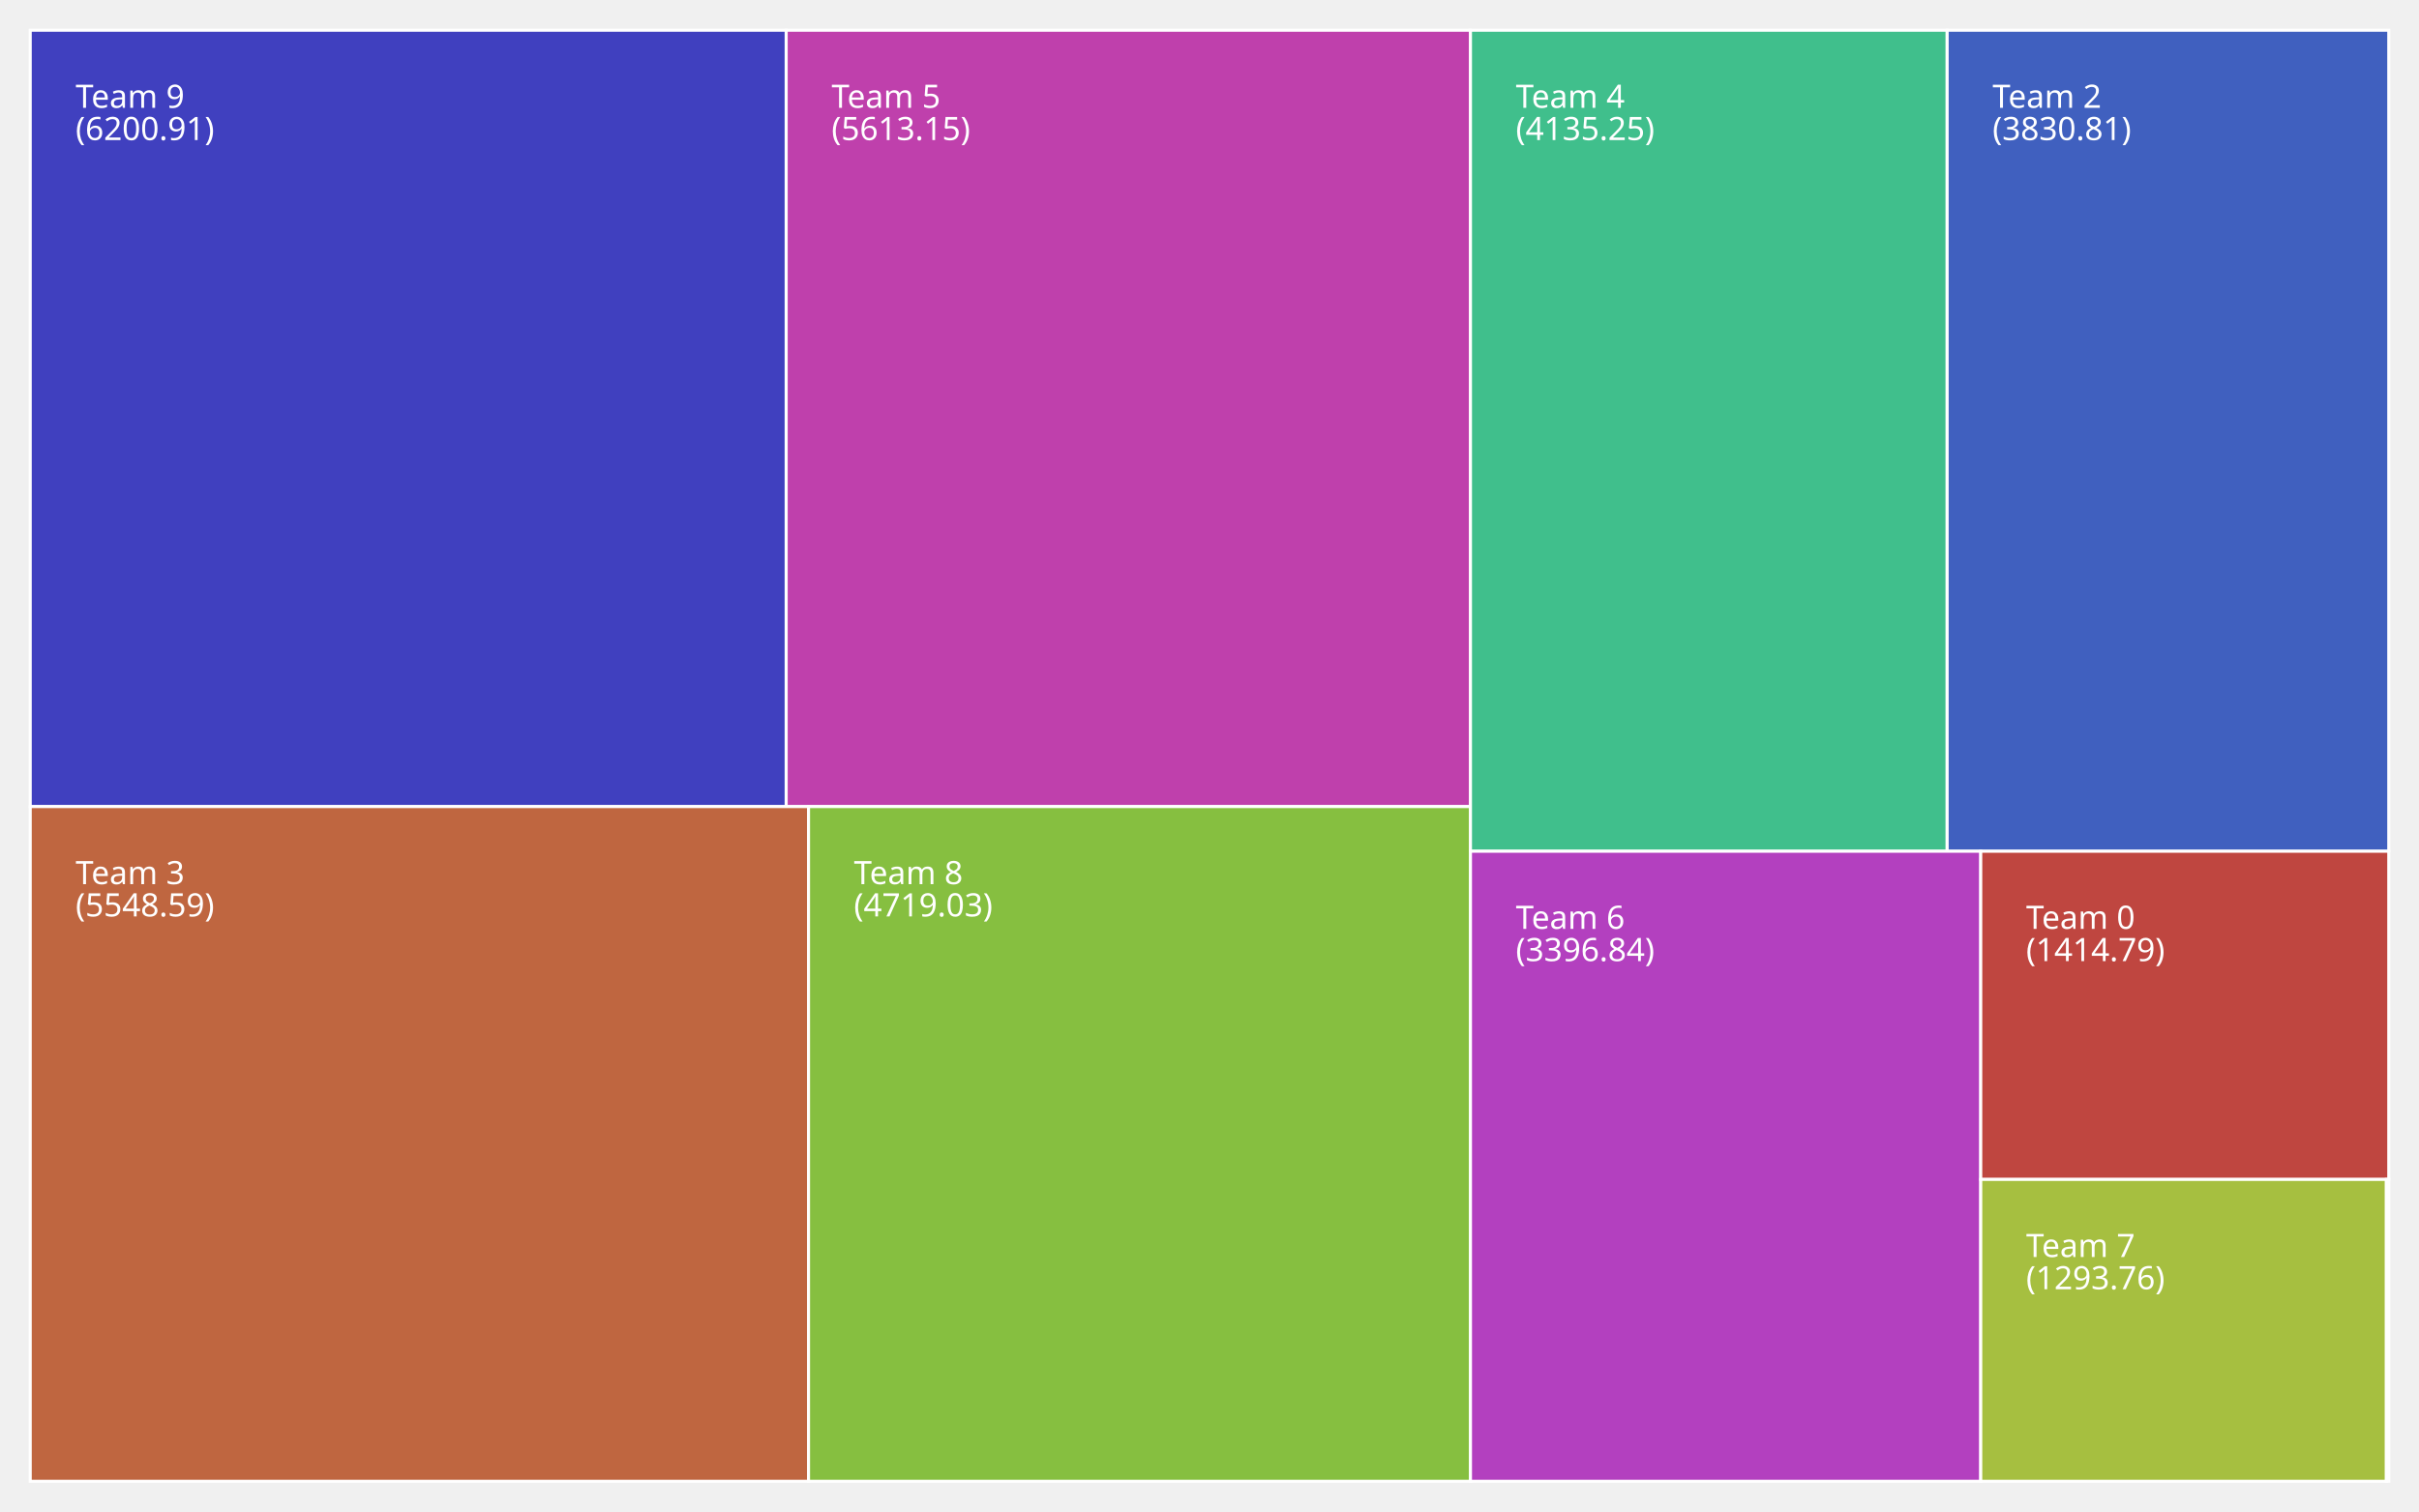
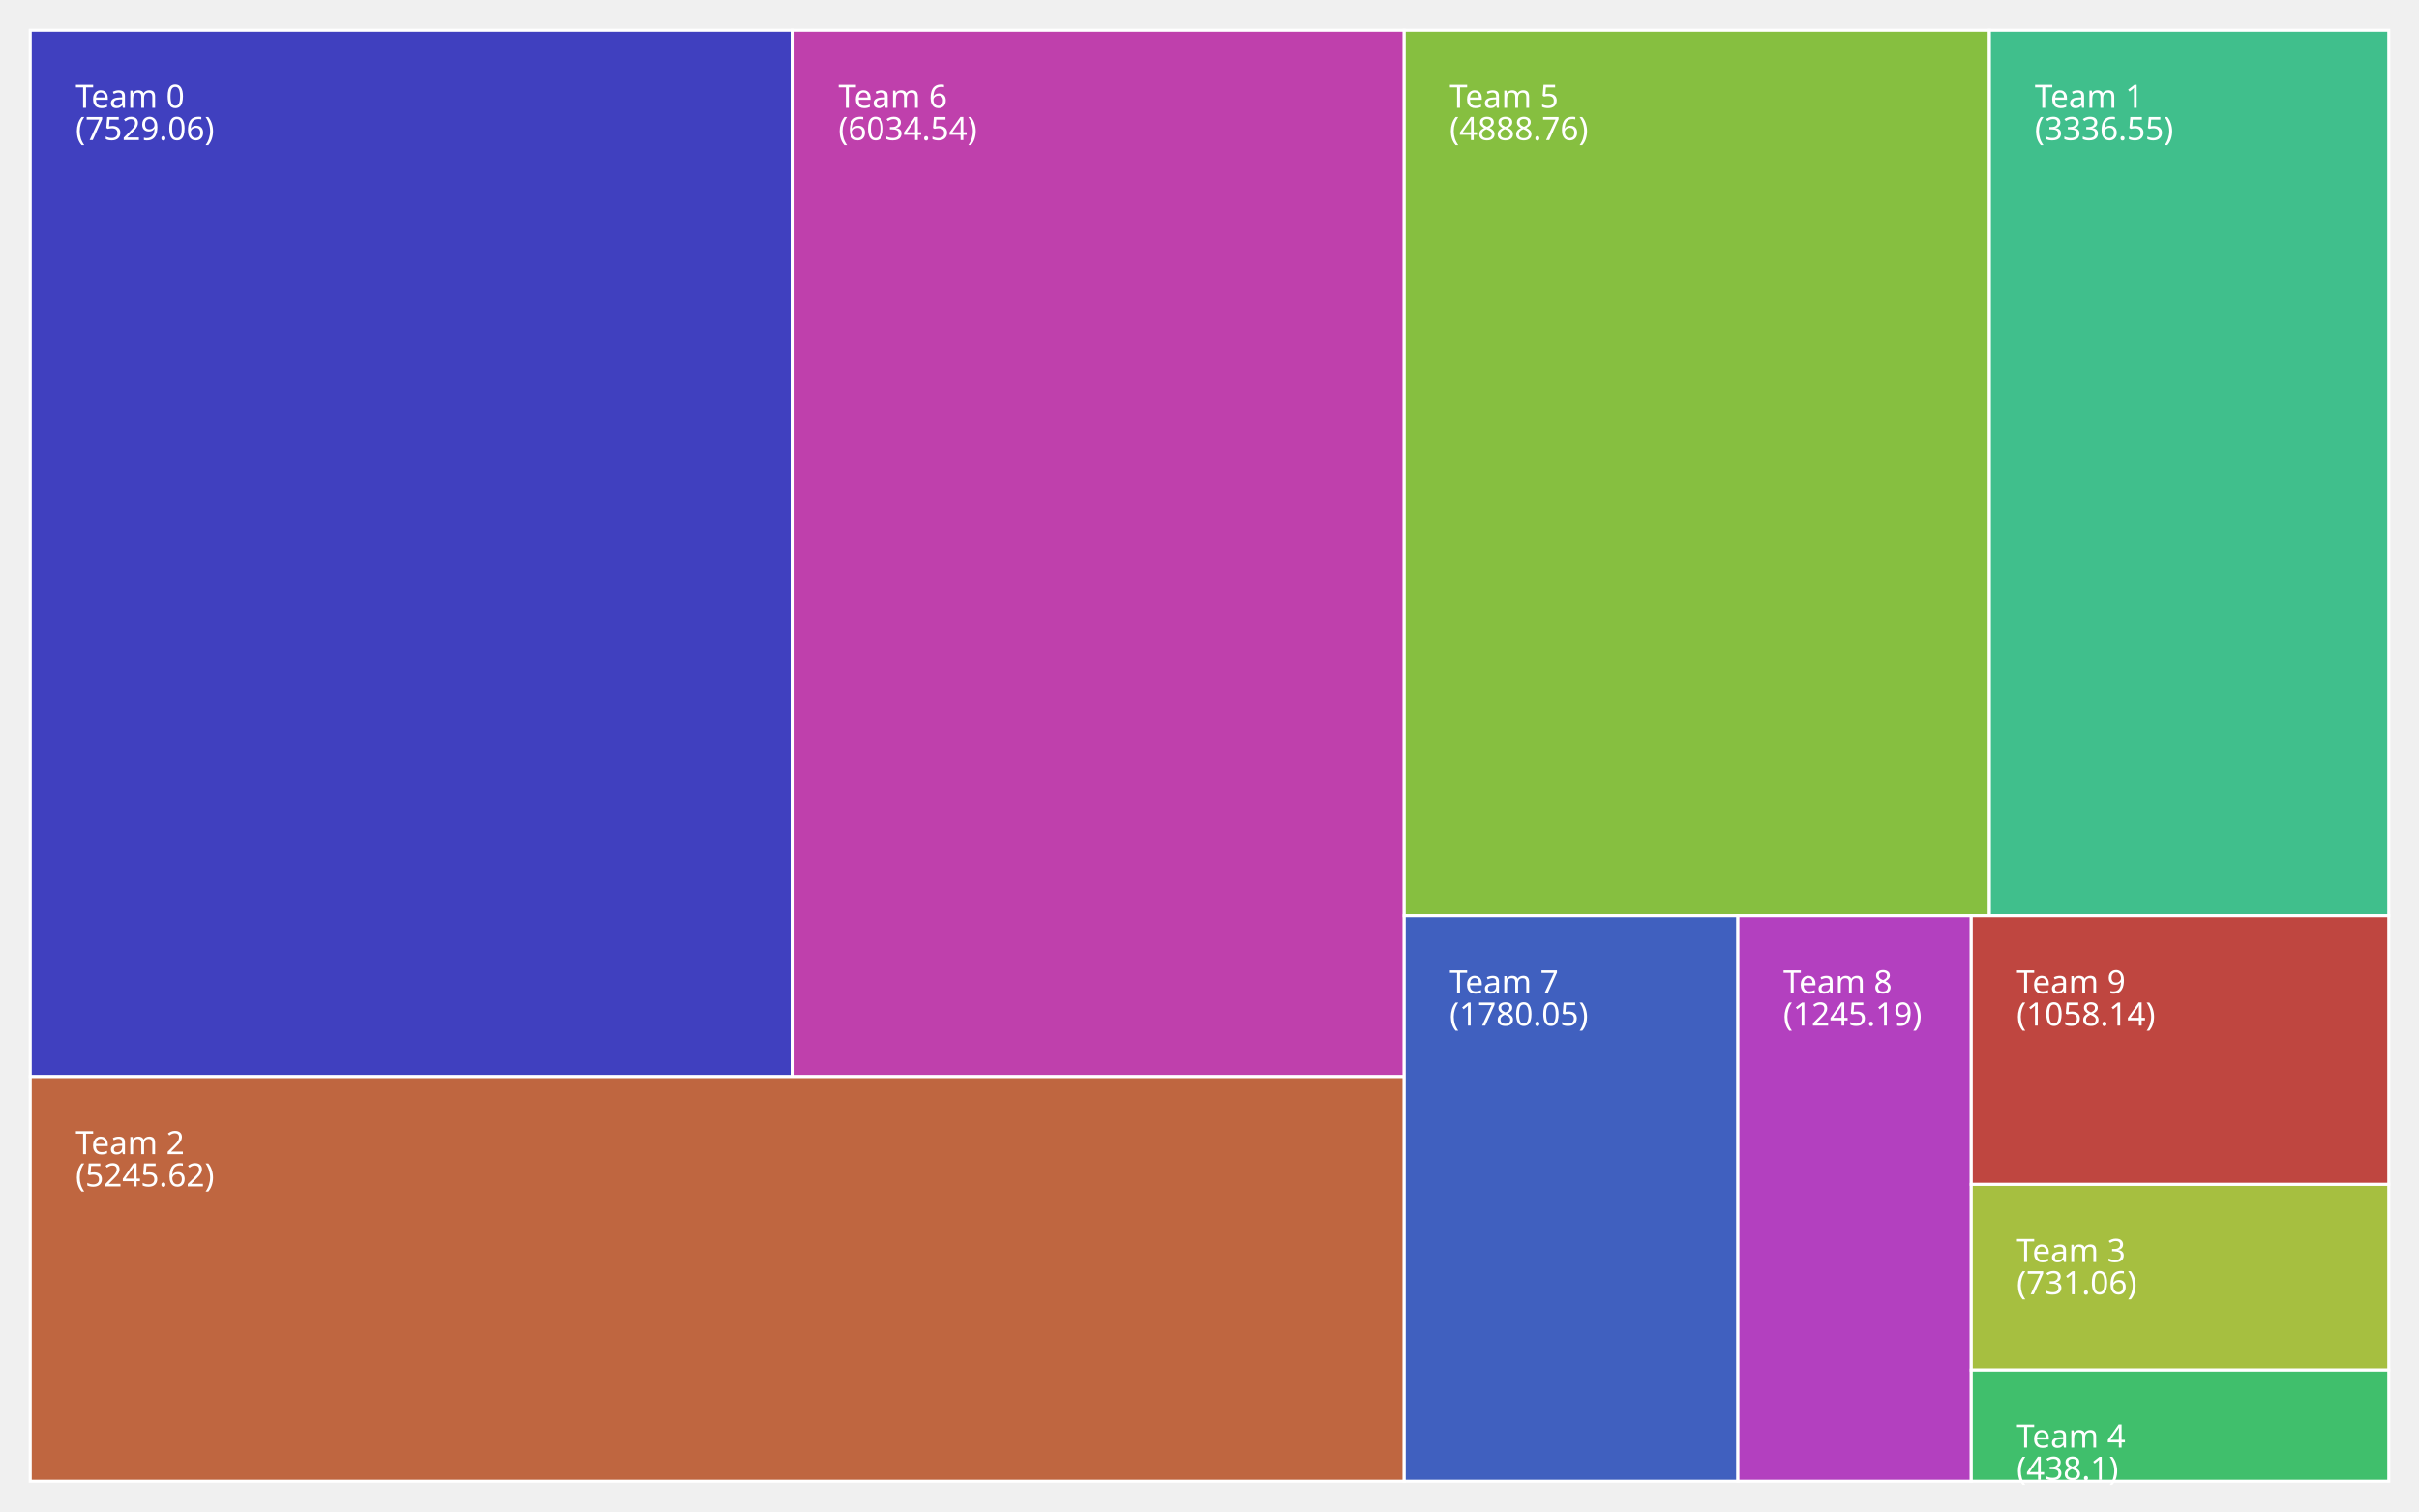
<svg xmlns="http://www.w3.org/2000/svg" varsion="1.1" width="800" height="500">
  <style>text { font-size: 8pt; font-family: sans-serif }  .axislegend { font-size: 12pt; font-weight: bold } .hovercircle {z-index:0; cursor:pointer; } .value {z-index: 1; background-color: #fff; opacity: 0.7; } </style>
-   <rect x="10" y="10" width="250.004" height="256.808" fill="#4040BF" stroke="#fff" stroke-width="1" />
+   <rect x="10" y="10" width="252.233" height="346.135" fill="#4040BF" stroke="#fff" stroke-width="1" />
  <text x="25" y="25" text-anchor="start" fill="#fff">
-     <tspan x="25" dy="1em">Team 9</tspan>
-     <tspan x="25" dy="1em">(6200.91)</tspan>
+     <tspan x="25" dy="1em">Team 0</tspan>
+     <tspan x="25" dy="1em">(7529.06)</tspan>
  </text>
-   <rect x="260.004" y="10" width="226.307" height="256.808" fill="#BF40AC" stroke="#fff" stroke-width="1" />
-   <text x="275.004" y="25" text-anchor="start" fill="#fff">
-     <tspan x="275.004" dy="1em">Team 5</tspan>
-     <tspan x="275.004" dy="1em">(5613.15)</tspan>
+   <rect x="262.233" y="10" width="202.165" height="346.135" fill="#BF40AC" stroke="#fff" stroke-width="1" />
+   <text x="277.233" y="25" text-anchor="start" fill="#fff">
+     <tspan x="277.233" dy="1em">Team 6</tspan>
+     <tspan x="277.233" dy="1em">(6034.54)</tspan>
  </text>
-   <rect x="10" y="266.808" width="257.397" height="223.192" fill="#BF6640" stroke="#fff" stroke-width="1" />
-   <text x="25" y="281.808" text-anchor="start" fill="#fff">
-     <tspan x="25" dy="1em">Team 3</tspan>
-     <tspan x="25" dy="1em">(5548.59)</tspan>
+   <rect x="10" y="356.135" width="454.398" height="133.865" fill="#BF6640" stroke="#fff" stroke-width="1" />
+   <text x="25" y="371.135" text-anchor="start" fill="#fff">
+     <tspan x="25" dy="1em">Team 2</tspan>
+     <tspan x="25" dy="1em">(5245.62)</tspan>
  </text>
-   <rect x="267.397" y="266.808" width="218.914" height="223.192" fill="#86BF40" stroke="#fff" stroke-width="1" />
-   <text x="282.397" y="281.808" text-anchor="start" fill="#fff">
-     <tspan x="282.397" dy="1em">Team 8</tspan>
-     <tspan x="282.397" dy="1em">(4719.03)</tspan>
+   <rect x="464.398" y="10" width="193.523" height="292.936" fill="#86BF40" stroke="#fff" stroke-width="1" />
+   <text x="479.398" y="25" text-anchor="start" fill="#fff">
+     <tspan x="479.398" dy="1em">Team 5</tspan>
+     <tspan x="479.398" dy="1em">(4888.76)</tspan>
  </text>
-   <rect x="486.31" y="10" width="157.648" height="271.589" fill="#40BF8C" stroke="#fff" stroke-width="1" />
-   <text x="501.31" y="25" text-anchor="start" fill="#fff">
-     <tspan x="501.31" dy="1em">Team 4</tspan>
-     <tspan x="501.31" dy="1em">(4135.25)</tspan>
+   <rect x="657.922" y="10" width="132.078" height="292.936" fill="#40BF8C" stroke="#fff" stroke-width="1" />
+   <text x="672.922" y="25" text-anchor="start" fill="#fff">
+     <tspan x="672.922" dy="1em">Team 1</tspan>
+     <tspan x="672.922" dy="1em">(3336.55)</tspan>
  </text>
-   <rect x="643.958" y="10" width="146.042" height="271.589" fill="#4060BF" stroke="#fff" stroke-width="1" />
-   <text x="658.958" y="25" text-anchor="start" fill="#fff">
-     <tspan x="658.958" dy="1em">Team 2</tspan>
-     <tspan x="658.958" dy="1em">(3830.81)</tspan>
+   <rect x="464.398" y="302.936" width="110.344" height="187.064" fill="#4060BF" stroke="#fff" stroke-width="1" />
+   <text x="479.398" y="317.936" text-anchor="start" fill="#fff">
+     <tspan x="479.398" dy="1em">Team 7</tspan>
+     <tspan x="479.398" dy="1em">(1780.05)</tspan>
  </text>
-   <rect x="486.31" y="281.589" width="168.754" height="208.411" fill="#B340BF" stroke="#fff" stroke-width="1" />
-   <text x="501.31" y="296.589" text-anchor="start" fill="#fff">
-     <tspan x="501.31" dy="1em">Team 6</tspan>
-     <tspan x="501.31" dy="1em">(3396.84)</tspan>
+   <rect x="574.743" y="302.936" width="77.189" height="187.064" fill="#B340BF" stroke="#fff" stroke-width="1" />
+   <text x="589.743" y="317.936" text-anchor="start" fill="#fff">
+     <tspan x="589.743" dy="1em">Team 8</tspan>
+     <tspan x="589.743" dy="1em">(1245.19)</tspan>
  </text>
-   <rect x="655.064" y="281.589" width="134.936" height="108.558" fill="#BF4640" stroke="#fff" stroke-width="1" />
-   <text x="670.064" y="296.589" text-anchor="start" fill="#fff">
-     <tspan x="670.064" dy="1em">Team 0</tspan>
-     <tspan x="670.064" dy="1em">(1414.79)</tspan>
+   <rect x="651.931" y="302.936" width="138.069" height="88.87" fill="#BF4640" stroke="#fff" stroke-width="1" />
+   <text x="666.931" y="317.936" text-anchor="start" fill="#fff">
+     <tspan x="666.931" dy="1em">Team 9</tspan>
+     <tspan x="666.931" dy="1em">(1058.14)</tspan>
  </text>
-   <rect x="655.064" y="390.148" width="134.151" height="99.852" fill="#A6BF40" stroke="#fff" stroke-width="1" />
-   <text x="670.064" y="405.148" text-anchor="start" fill="#fff">
-     <tspan x="670.064" dy="1em">Team 7</tspan>
-     <tspan x="670.064" dy="1em">(1293.76)</tspan>
+   <rect x="651.931" y="391.806" width="138.069" height="61.399" fill="#A6BF40" stroke="#fff" stroke-width="1" />
+   <text x="666.931" y="406.806" text-anchor="start" fill="#fff">
+     <tspan x="666.931" dy="1em">Team 3</tspan>
+     <tspan x="666.931" dy="1em">(731.06)</tspan>
  </text>
-   <rect x="789.215" y="390.148" width="0.785" height="99.852" fill="#40BF6C" stroke="#fff" stroke-width="1" />
-   <text x="804.215" y="405.148" text-anchor="start" fill="#fff">
-     <tspan x="804.215" dy="1em">Team 1</tspan>
-     <tspan x="804.215" dy="1em">(7.57)</tspan>
+   <rect x="651.931" y="453.205" width="138.069" height="36.795" fill="#40BF6C" stroke="#fff" stroke-width="1" />
+   <text x="666.931" y="468.205" text-anchor="start" fill="#fff">
+     <tspan x="666.931" dy="1em">Team 4</tspan>
+     <tspan x="666.931" dy="1em">(438.1)</tspan>
  </text>
</svg>
